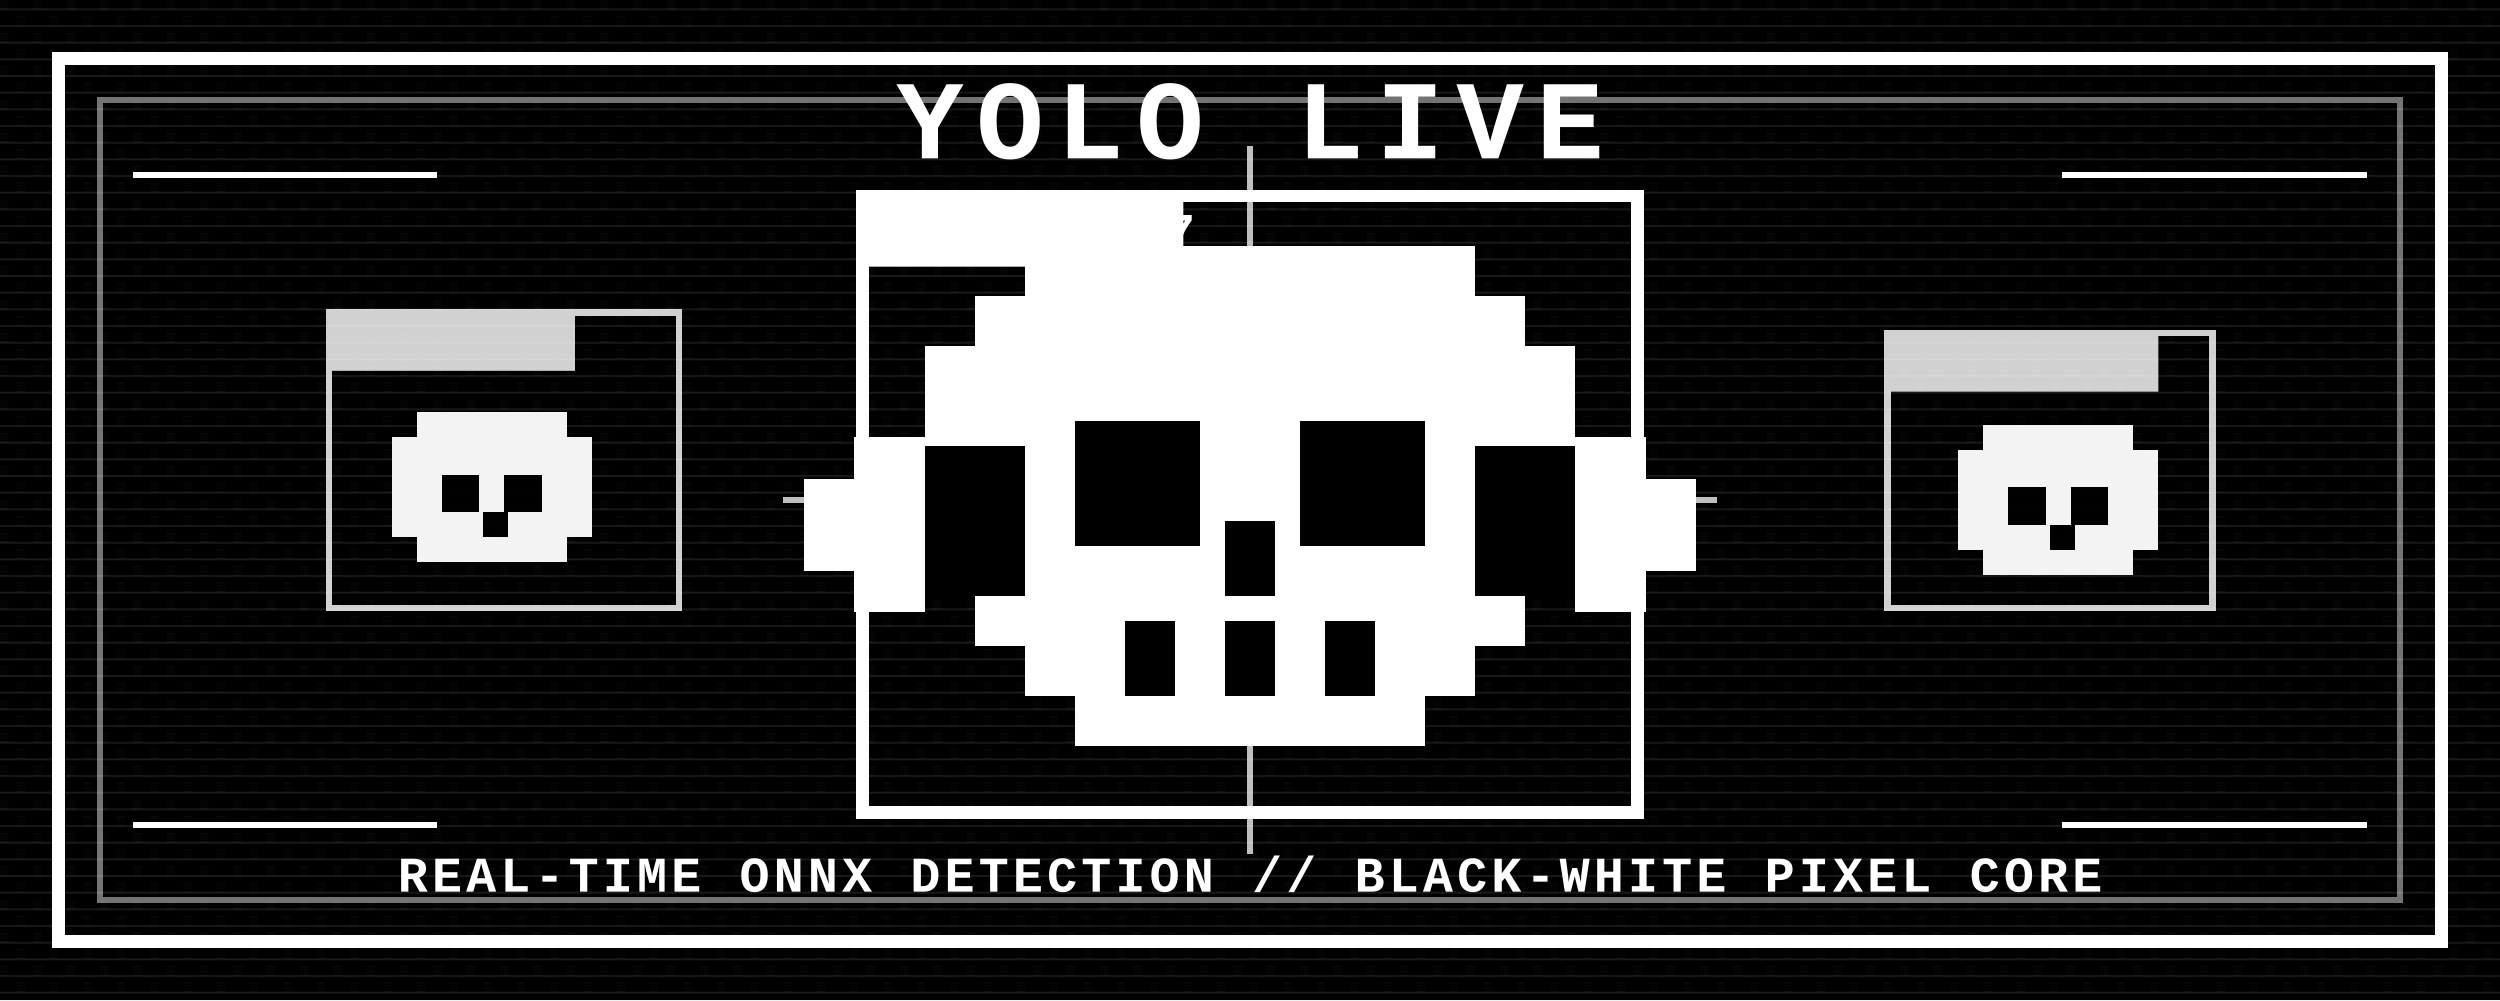
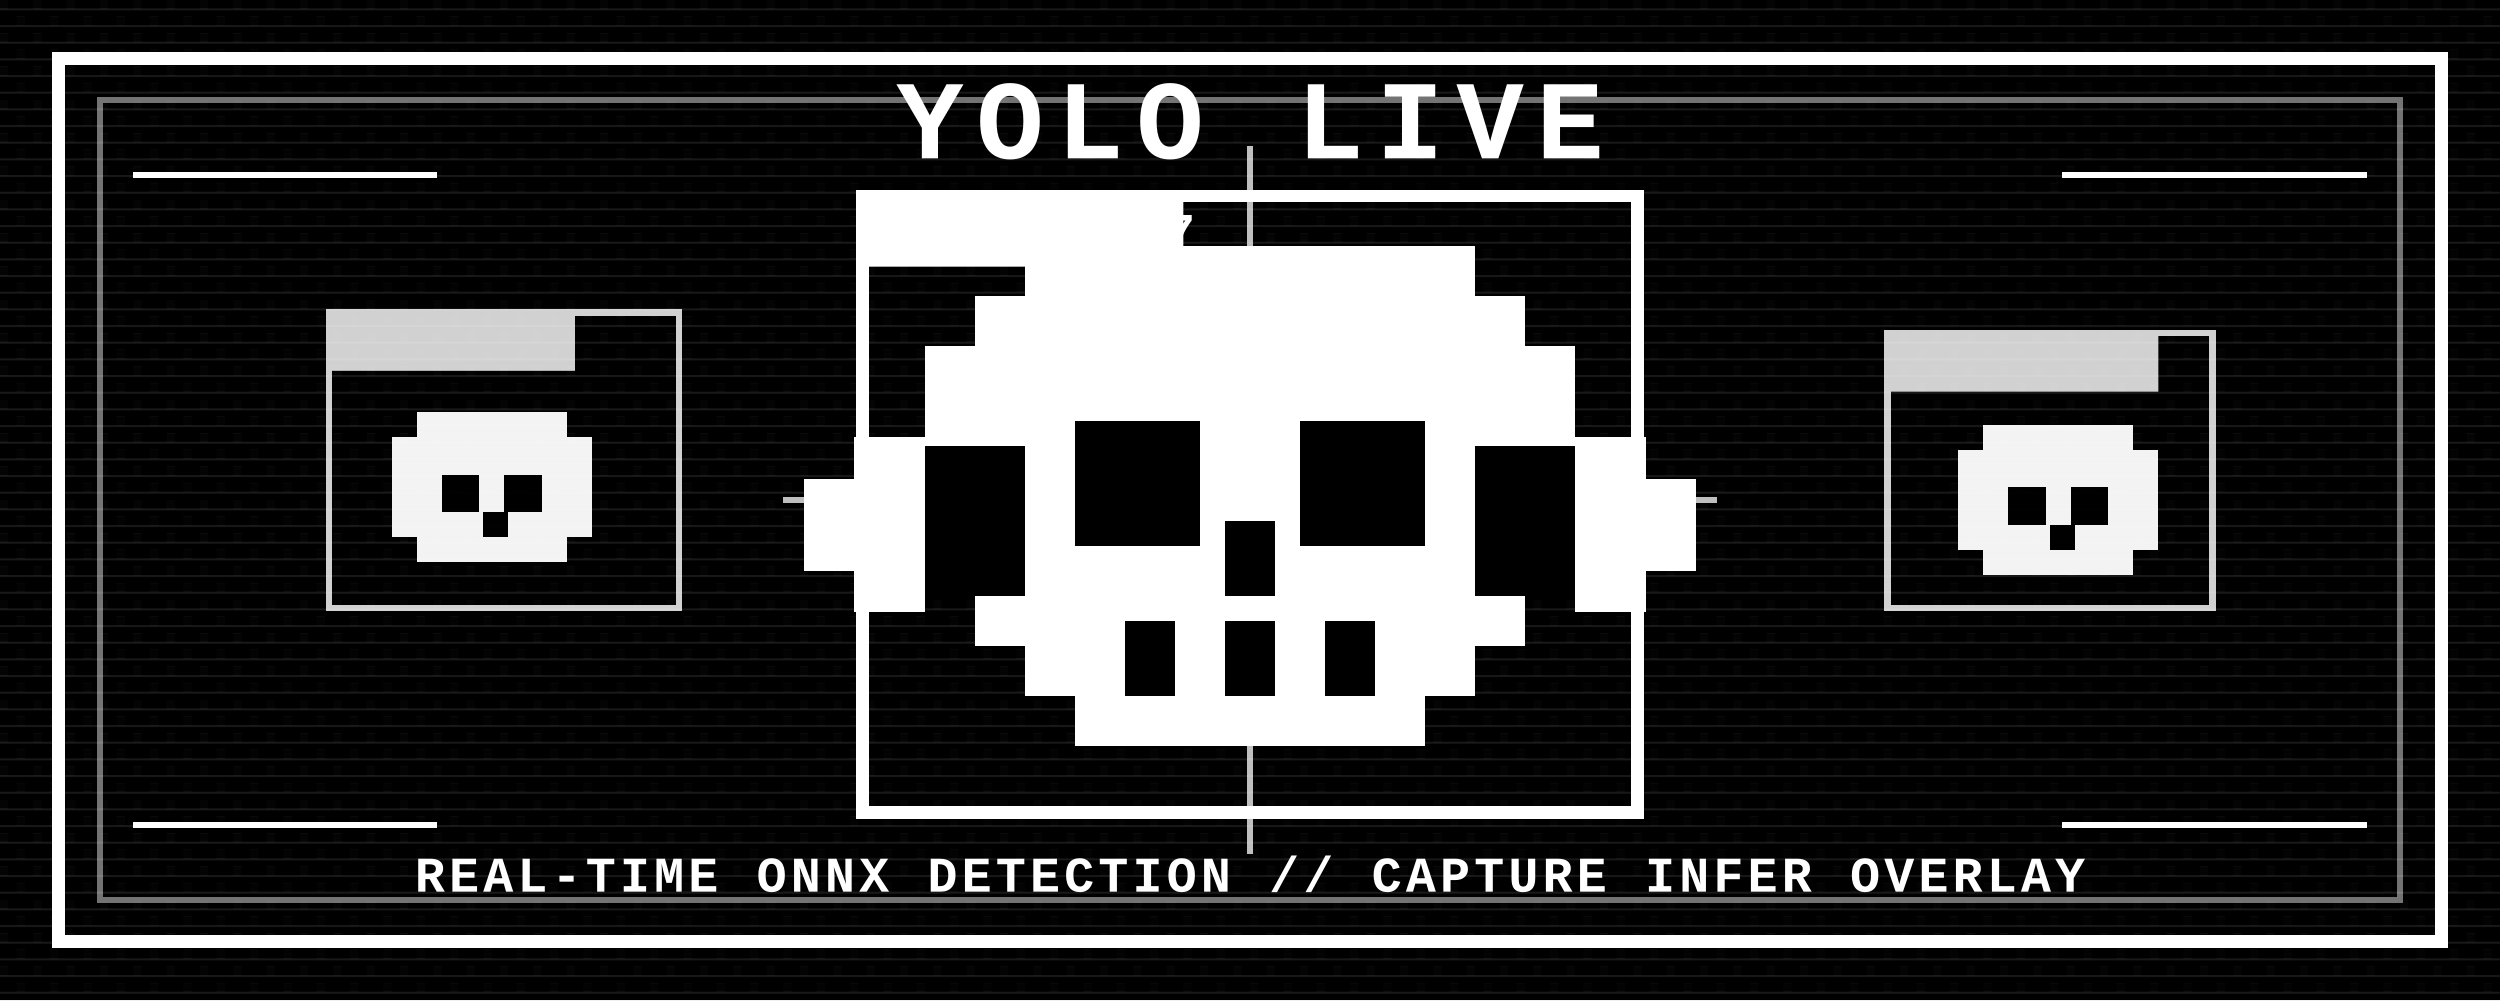
<svg xmlns="http://www.w3.org/2000/svg" width="1200" height="480" viewBox="0 0 1200 480" role="img" aria-labelledby="title desc">
  <defs>
    <pattern id="scanlines" width="8" height="8" patternUnits="userSpaceOnUse">
      <rect width="8" height="4" fill="#000" />
      <rect y="4" width="8" height="1" fill="#fff" opacity="0.10" />
    </pattern>
    <pattern id="dither" width="16" height="16" patternUnits="userSpaceOnUse">
      <rect width="16" height="16" fill="#000" />
      <rect x="0" y="0" width="4" height="4" fill="#fff" opacity="0.20" />
      <rect x="8" y="8" width="4" height="4" fill="#fff" opacity="0.16" />
    </pattern>
    <style>
      .bg { fill: #000; }
      .white { fill: #fff; }
      .stroke { fill: none; stroke: #fff; stroke-width: 6; shape-rendering: crispEdges; }
      .thin { fill: none; stroke: #fff; stroke-width: 3; shape-rendering: crispEdges; }
      .pixel { font-family: "Courier New", monospace; font-weight: 900; fill: #fff; letter-spacing: 6px; }
      .tiny { font-family: "Courier New", monospace; font-weight: 700; fill: #fff; letter-spacing: 2px; }
      .blink { animation: blink 1.15s steps(2, end) infinite; }
      .pulse { animation: pulse 1.8s steps(3, end) infinite; }
      @keyframes blink { 50% { opacity: 0.25; } }
      @keyframes pulse { 50% { opacity: 0.55; } }
    </style>
  </defs>
  <rect class="bg" width="1200" height="480" />
  <rect width="1200" height="480" fill="url(#dither)" opacity="0.8" />
  <rect width="1200" height="480" fill="url(#scanlines)" opacity="0.9" />
  <rect x="28" y="28" width="1144" height="424" class="stroke" />
  <rect x="48" y="48" width="1104" height="384" class="thin" opacity="0.45" />
  <path d="M64 84H210M990 84h146M64 396h146M990 396h146" class="thin" />
  <g opacity="0.75">
    <path d="M600 70v54M600 356v54M430 240h-54M824 240h-54" class="thin" />
    <rect x="566" y="206" width="68" height="68" class="thin" />
    <path d="M600 160v160M520 240h160" class="thin" opacity="0.45" />
    <circle cx="600" cy="240" r="104" class="thin" opacity="0.35" />
  </g>
  <g transform="translate(444 118)" shape-rendering="crispEdges">
    <rect x="48" y="0" width="216" height="24" class="white" />
    <rect x="24" y="24" width="264" height="24" class="white" />
    <rect x="0" y="48" width="312" height="120" class="white" />
    <rect x="24" y="168" width="264" height="24" class="white" />
    <rect x="48" y="192" width="216" height="24" class="white" />
    <rect x="72" y="216" width="168" height="24" class="white" />
    <rect x="0" y="96" width="48" height="72" fill="#000" />
    <rect x="264" y="96" width="48" height="72" fill="#000" />
    <rect x="72" y="84" width="60" height="60" fill="#000" />
    <rect x="180" y="84" width="60" height="60" fill="#000" />
    <rect x="144" y="132" width="24" height="36" fill="#000" />
    <rect x="96" y="180" width="24" height="36" fill="#000" />
    <rect x="144" y="180" width="24" height="36" fill="#000" />
    <rect x="192" y="180" width="24" height="36" fill="#000" />
    <rect x="-34" y="92" width="34" height="84" class="white" />
    <rect x="312" y="92" width="34" height="84" class="white" />
    <rect x="-58" y="112" width="24" height="44" class="white" />
    <rect x="346" y="112" width="24" height="44" class="white" />
  </g>
  <g class="pulse">
    <rect x="414" y="94" width="372" height="296" class="stroke" />
    <rect x="414" y="94" width="154" height="34" class="white" />
    <text x="428" y="119" class="tiny" font-size="24" fill="#000">HEAD 0.97</text>
  </g>
  <g opacity="0.82">
    <rect x="158" y="150" width="168" height="142" class="thin" />
    <rect x="158" y="150" width="118" height="28" class="white" />
    <text x="170" y="171" class="tiny" font-size="18" fill="#000">SKULL</text>
    <rect x="906" y="160" width="156" height="132" class="thin" />
    <rect x="906" y="160" width="130" height="28" class="white" />
    <text x="918" y="181" class="tiny" font-size="18" fill="#000">TARGET</text>
  </g>
  <g transform="translate(184 198)" shape-rendering="crispEdges" opacity="0.95">
    <rect x="16" y="0" width="72" height="12" class="white" />
    <rect x="4" y="12" width="96" height="48" class="white" />
    <rect x="16" y="60" width="72" height="12" class="white" />
    <rect x="28" y="30" width="18" height="18" fill="#000" />
    <rect x="58" y="30" width="18" height="18" fill="#000" />
    <rect x="48" y="48" width="12" height="12" fill="#000" />
  </g>
  <g transform="translate(936 204)" shape-rendering="crispEdges" opacity="0.95">
    <rect x="16" y="0" width="72" height="12" class="white" />
    <rect x="4" y="12" width="96" height="48" class="white" />
    <rect x="16" y="60" width="72" height="12" class="white" />
    <rect x="28" y="30" width="18" height="18" fill="#000" />
    <rect x="58" y="30" width="18" height="18" fill="#000" />
    <rect x="48" y="48" width="12" height="12" fill="#000" />
  </g>
  <text x="600" y="76" text-anchor="middle" class="pixel blink" font-size="54">YOLO LIVE</text>
-   <text x="600" y="428" text-anchor="middle" class="tiny" font-size="24">REAL-TIME ONNX DETECTION // BLACK-WHITE PIXEL CORE</text>
+   <text x="600" y="428" text-anchor="middle" class="tiny" font-size="24">REAL-TIME ONNX DETECTION // CAPTURE INFER OVERLAY</text>
</svg>
